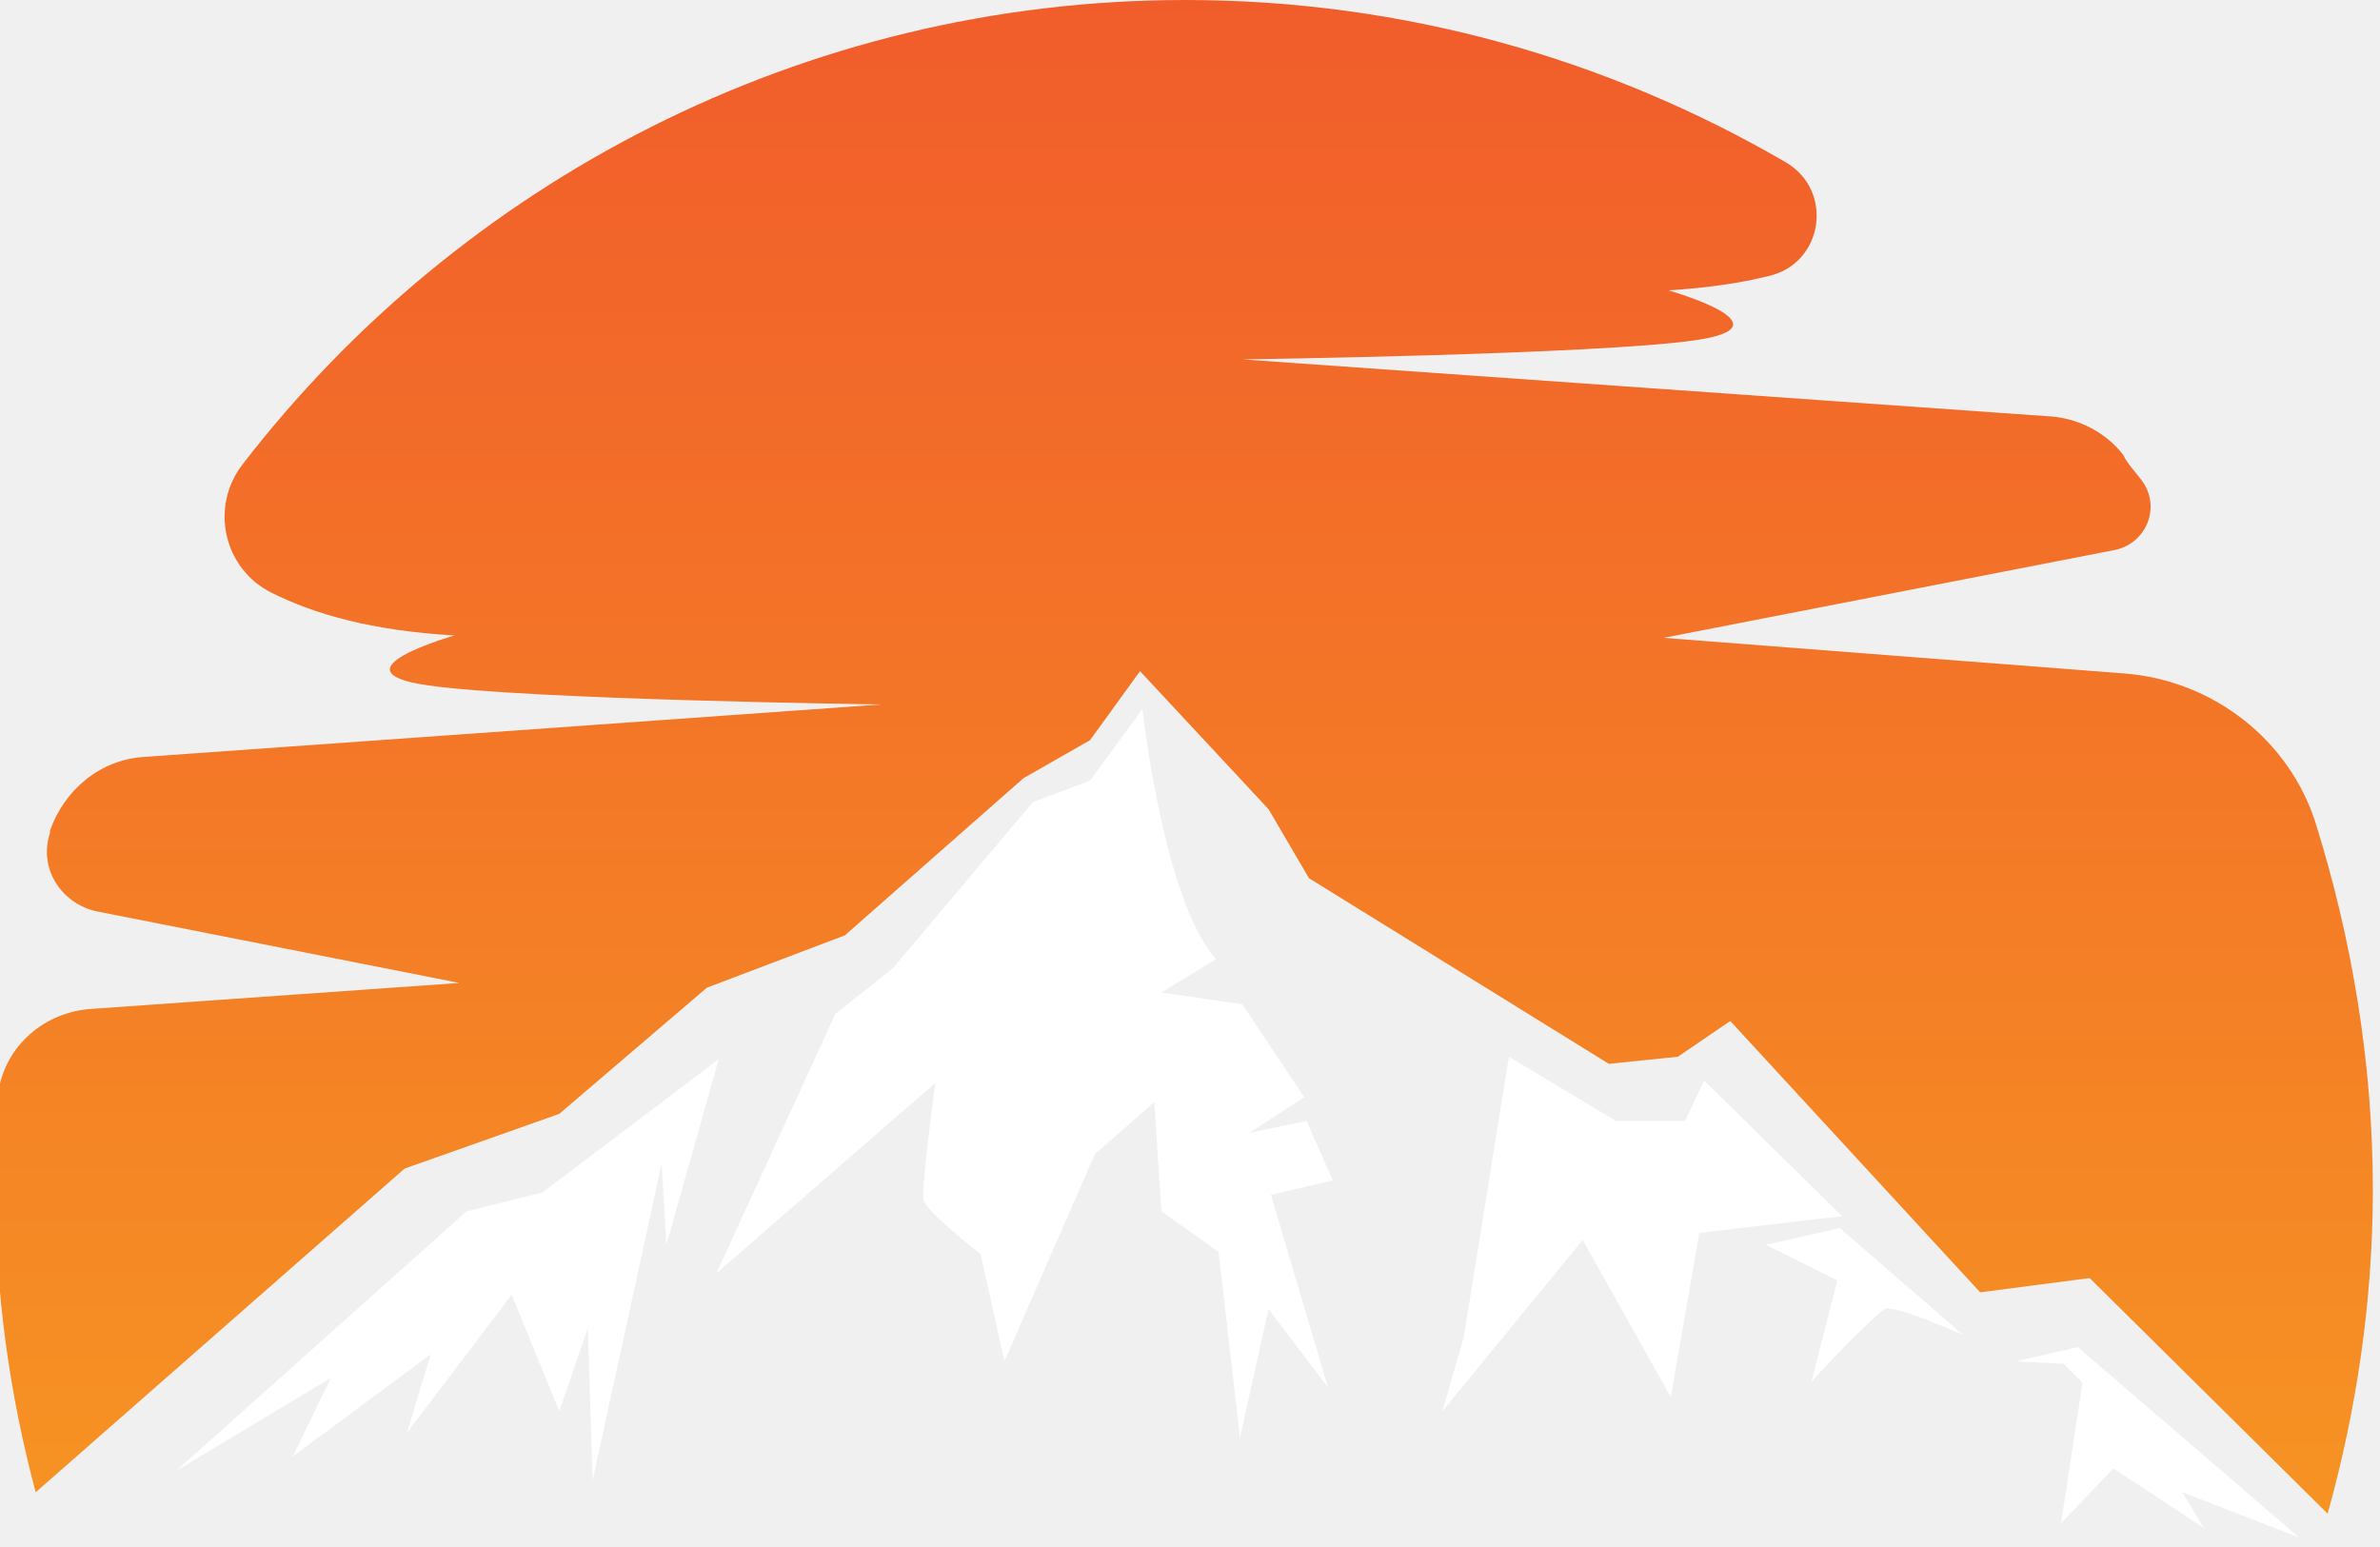
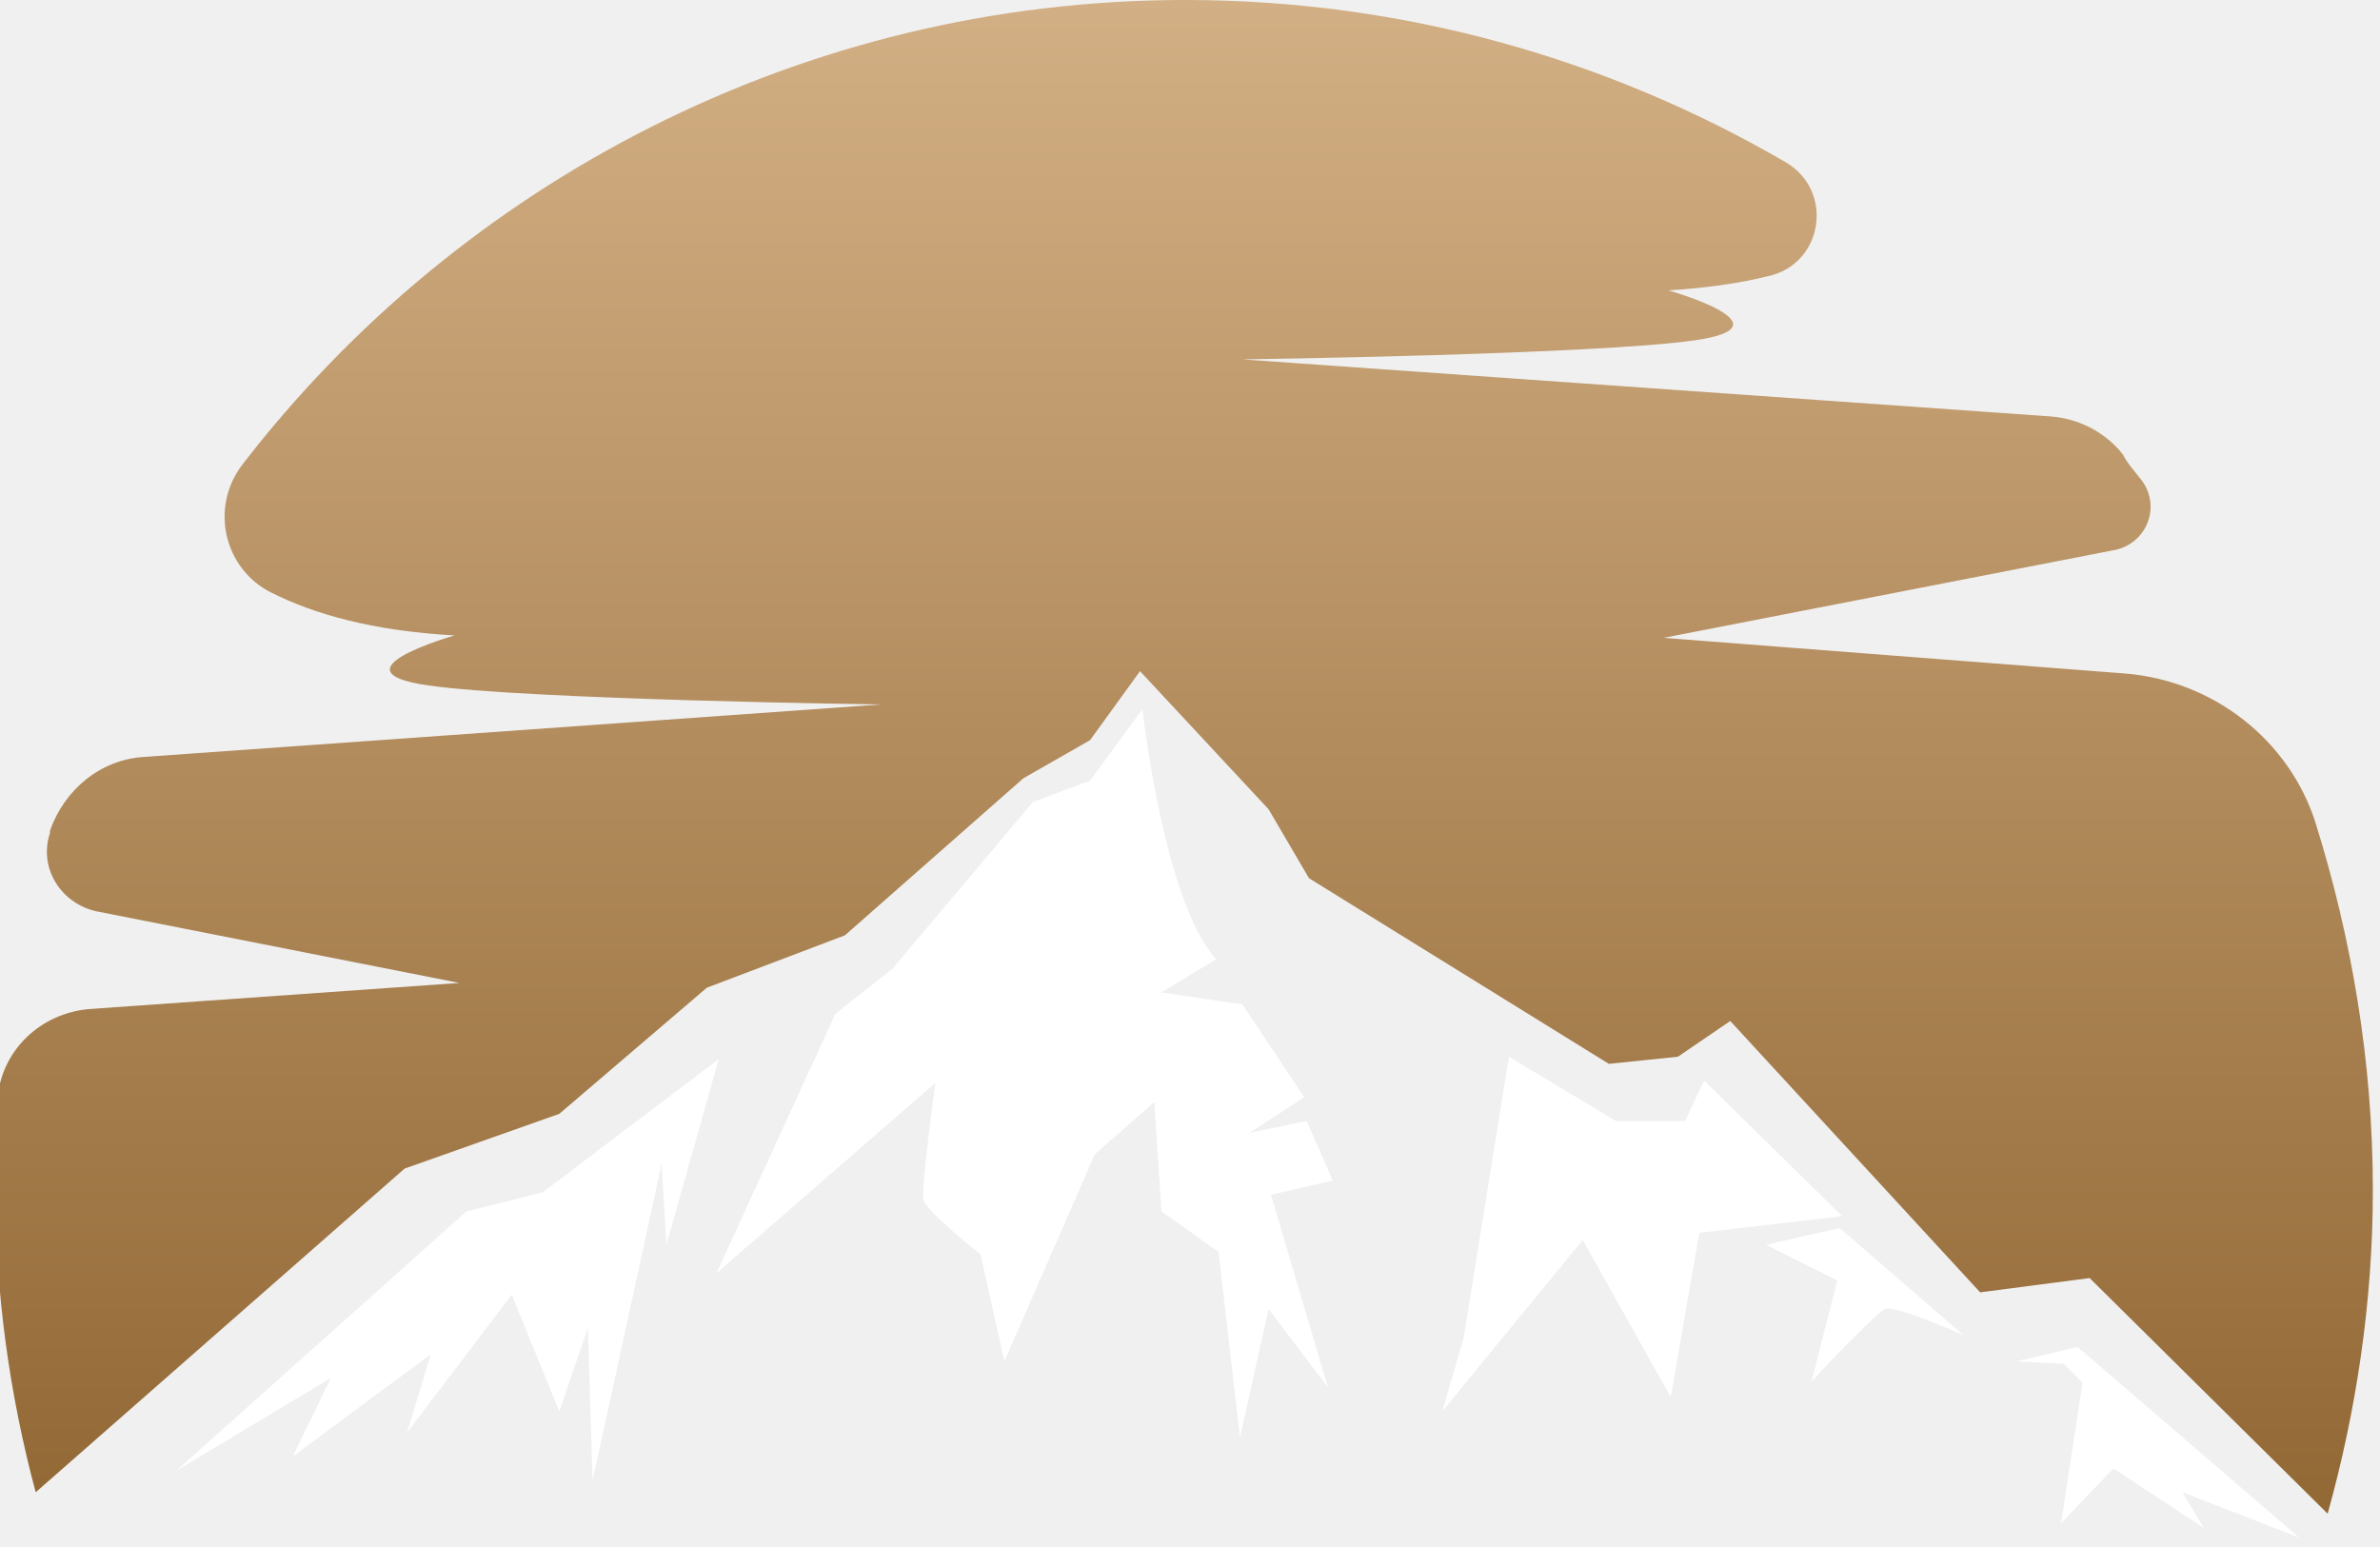
<svg xmlns="http://www.w3.org/2000/svg" version="1.1" id="Layer_1" x="0px" y="0px" viewBox="0 0 100 65" style="enable-background:new 0 0 100 65;" xml:space="preserve">
  <style type="text/css">
		.st0{fill:#FFFFFF;}
		.st1{fill:url(#XMLID_00000023968366466523437040000014253167397030083735_);}
	</style>
  <g id="XMLID_1443_">
    <g id="XMLID_1499_">
      <path id="XMLID_1504_" class="st0" d="M79.2,55c0.4-0.2,3.3,1.1,3.3,1.1l-5.2-4.5l-3.1,0.7l3,1.5l-1.1,4.3     C76.1,58,78.8,55.2,79.2,55z" />
      <polygon id="XMLID_1503_" class="st0" points="71.6,45.4 70.8,47.1 67.9,47.1 63.4,44.4 61.5,56.2 60.6,59.3 66.5,52.1 70.2,58.7 71.4,51.8 77.4,51.1" />
      <linearGradient id="XMLID_00000147179597919405024350000000772967391037512631_" gradientUnits="userSpaceOnUse" x1="49.75" y1="36.48" x2="49.75" y2="100.081" gradientTransform="matrix(1 0 0 -1 0 100)">
-         <stop offset="0" style="stop-color:#F69323" />
-         <stop offset="1" style="stop-color:#F15C2B" />
+         <stop offset="0" style="stop-color:#926835" />
+         <stop offset="1" style="stop-color:#D2AF84" />
      </linearGradient>
      <path id="XMLID_1502_" style="fill:url(#XMLID_00000147179597919405024350000000772967391037512631_);" d="M17,49.1l6.5-2.3     l6.2-5.3l5.8-2.2l7.5-6.6l2.8-1.6l2.1-2.9l5.4,5.8l1.7,2.9l12.6,7.8l2.9-0.3l2.2-1.5l10.5,11.4l4.6-0.6l10,9.9     c1.2-4.3,1.9-8.9,1.9-13.6c0-5.4-0.9-10.6-2.4-15.4c-1.1-3.5-4.3-6-8-6.3l-19.4-1.5l19-3.7c1.3-0.3,1.9-1.8,1.1-2.9     c-0.3-0.4-0.6-0.7-0.8-1.1c-0.7-0.9-1.8-1.5-3-1.6l-34-2.4c0,0,14.8-0.2,19-0.8c4.2-0.6-1.1-2.1-1.1-2.1c1.6-0.1,3-0.3,4.2-0.6     c2.3-0.5,2.8-3.6,0.7-4.8C67.6,2.5,59,0,49.8,0C33.7,0,19.3,7.7,10.2,19.5c-1.4,1.8-0.8,4.4,1.2,5.4c1.8,0.9,4.2,1.6,7.7,1.8     c0,0-5.3,1.5-1.1,2.1s19,0.8,19,0.8L6.1,31.8c-1.9,0.1-3.4,1.4-4,3.1c0,0,0,0,0,0.1c-0.5,1.5,0.5,3,2,3.3l15.2,3L3.7,42.4     c-2,0.2-3.6,1.7-3.8,3.7c-0.1,1.2-0.1,2.5-0.1,3.8c0,4.4,0.6,8.7,1.7,12.8L17,49.1z" />
      <path id="XMLID_1501_" class="st0" d="M54.9,47.1l-2.4,0.5l2.3-1.5l-2.6-3.9l-3.4-0.5l2.3-1.4C48.9,37.9,48,29.8,48,29.8l-2.2,3     l-2.4,0.9l-5.9,7l-2.4,1.9l-5,10.9l9.2-8c0,0-0.6,4.4-0.5,4.9s2.4,2.3,2.4,2.3l1,4.5l3.8-8.7l2.5-2.2l0.3,4.6l2.4,1.7l0.9,7.8     l1.2-5.4l2.5,3.3l-2.4-8.1l2.6-0.6L54.9,47.1z" />
      <polygon id="XMLID_1500_" class="st0" points="21.5,54.4 23.5,59.3 24.7,55.8 24.9,62.2 27.8,48.9 28,52.3 30.2,44.5 22.8,50.1      19.6,50.9 7.4,61.8 13.9,57.9 12.3,61.2 18.1,56.9 17.1,60.2" />
    </g>
    <polygon id="XMLID_1498_" class="st0" points="84.7,57.2 87.3,56.6 96.6,64.6 91.7,62.7 92.6,64.2 88.8,61.7 86.6,64 87.5,58.1 86.7,57.3" />
  </g>
</svg>
